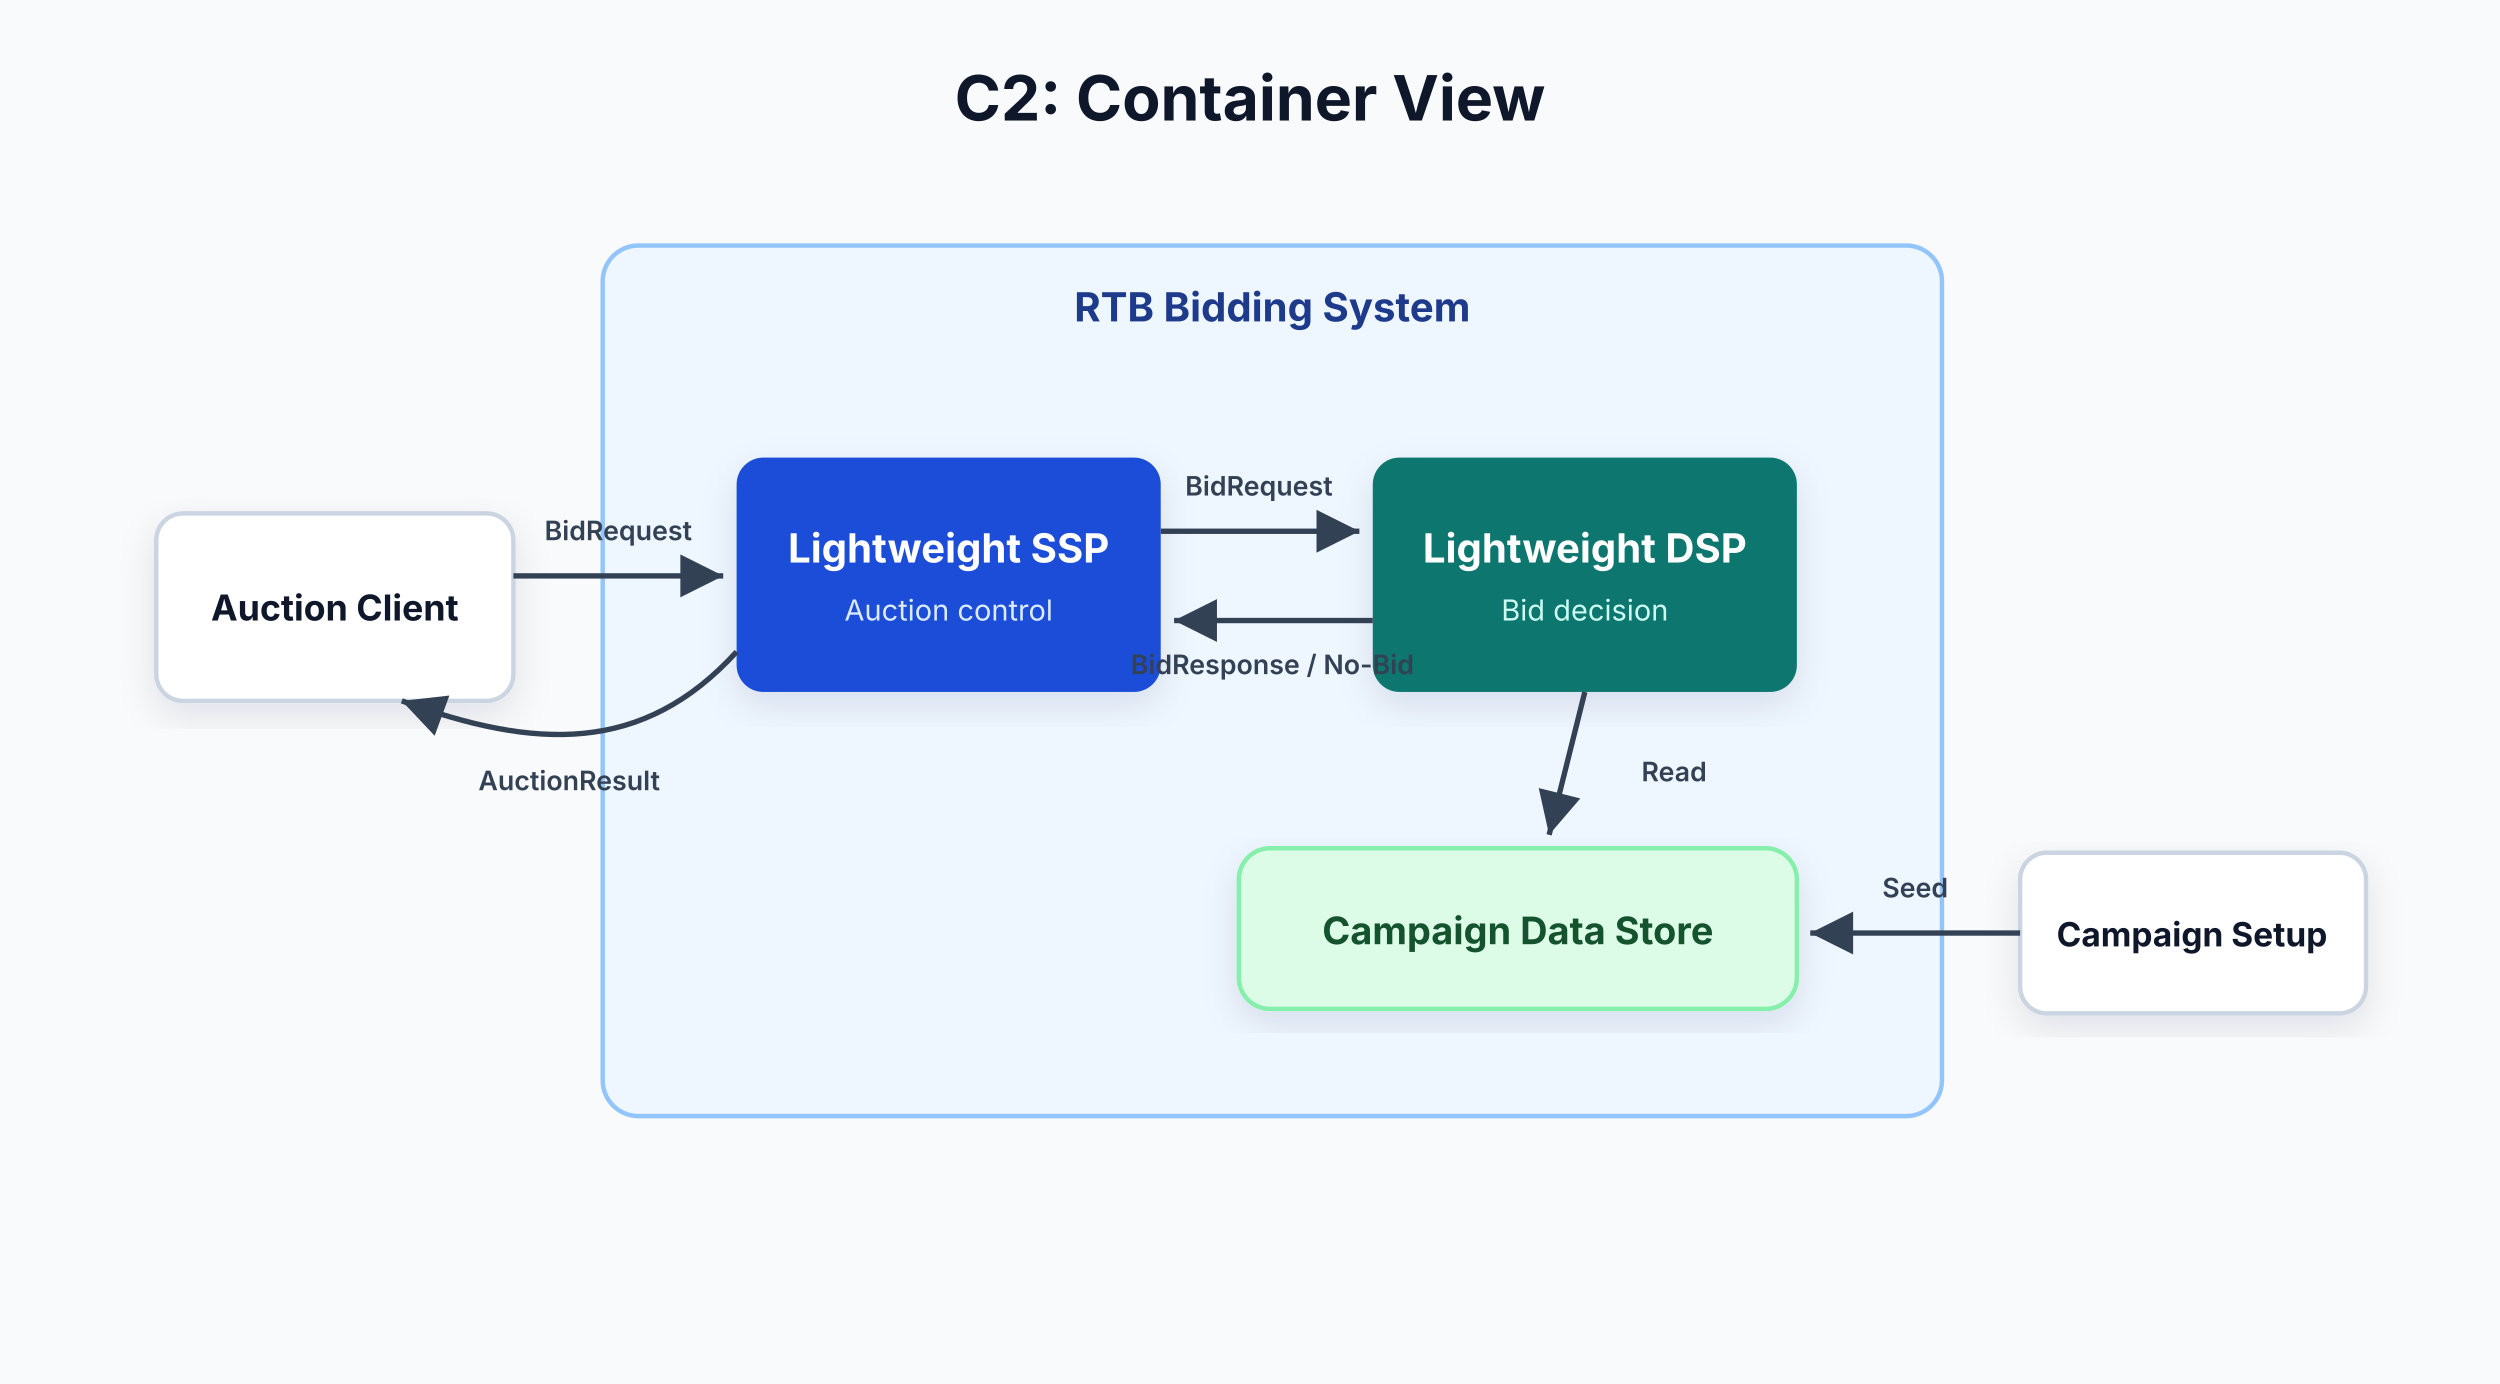
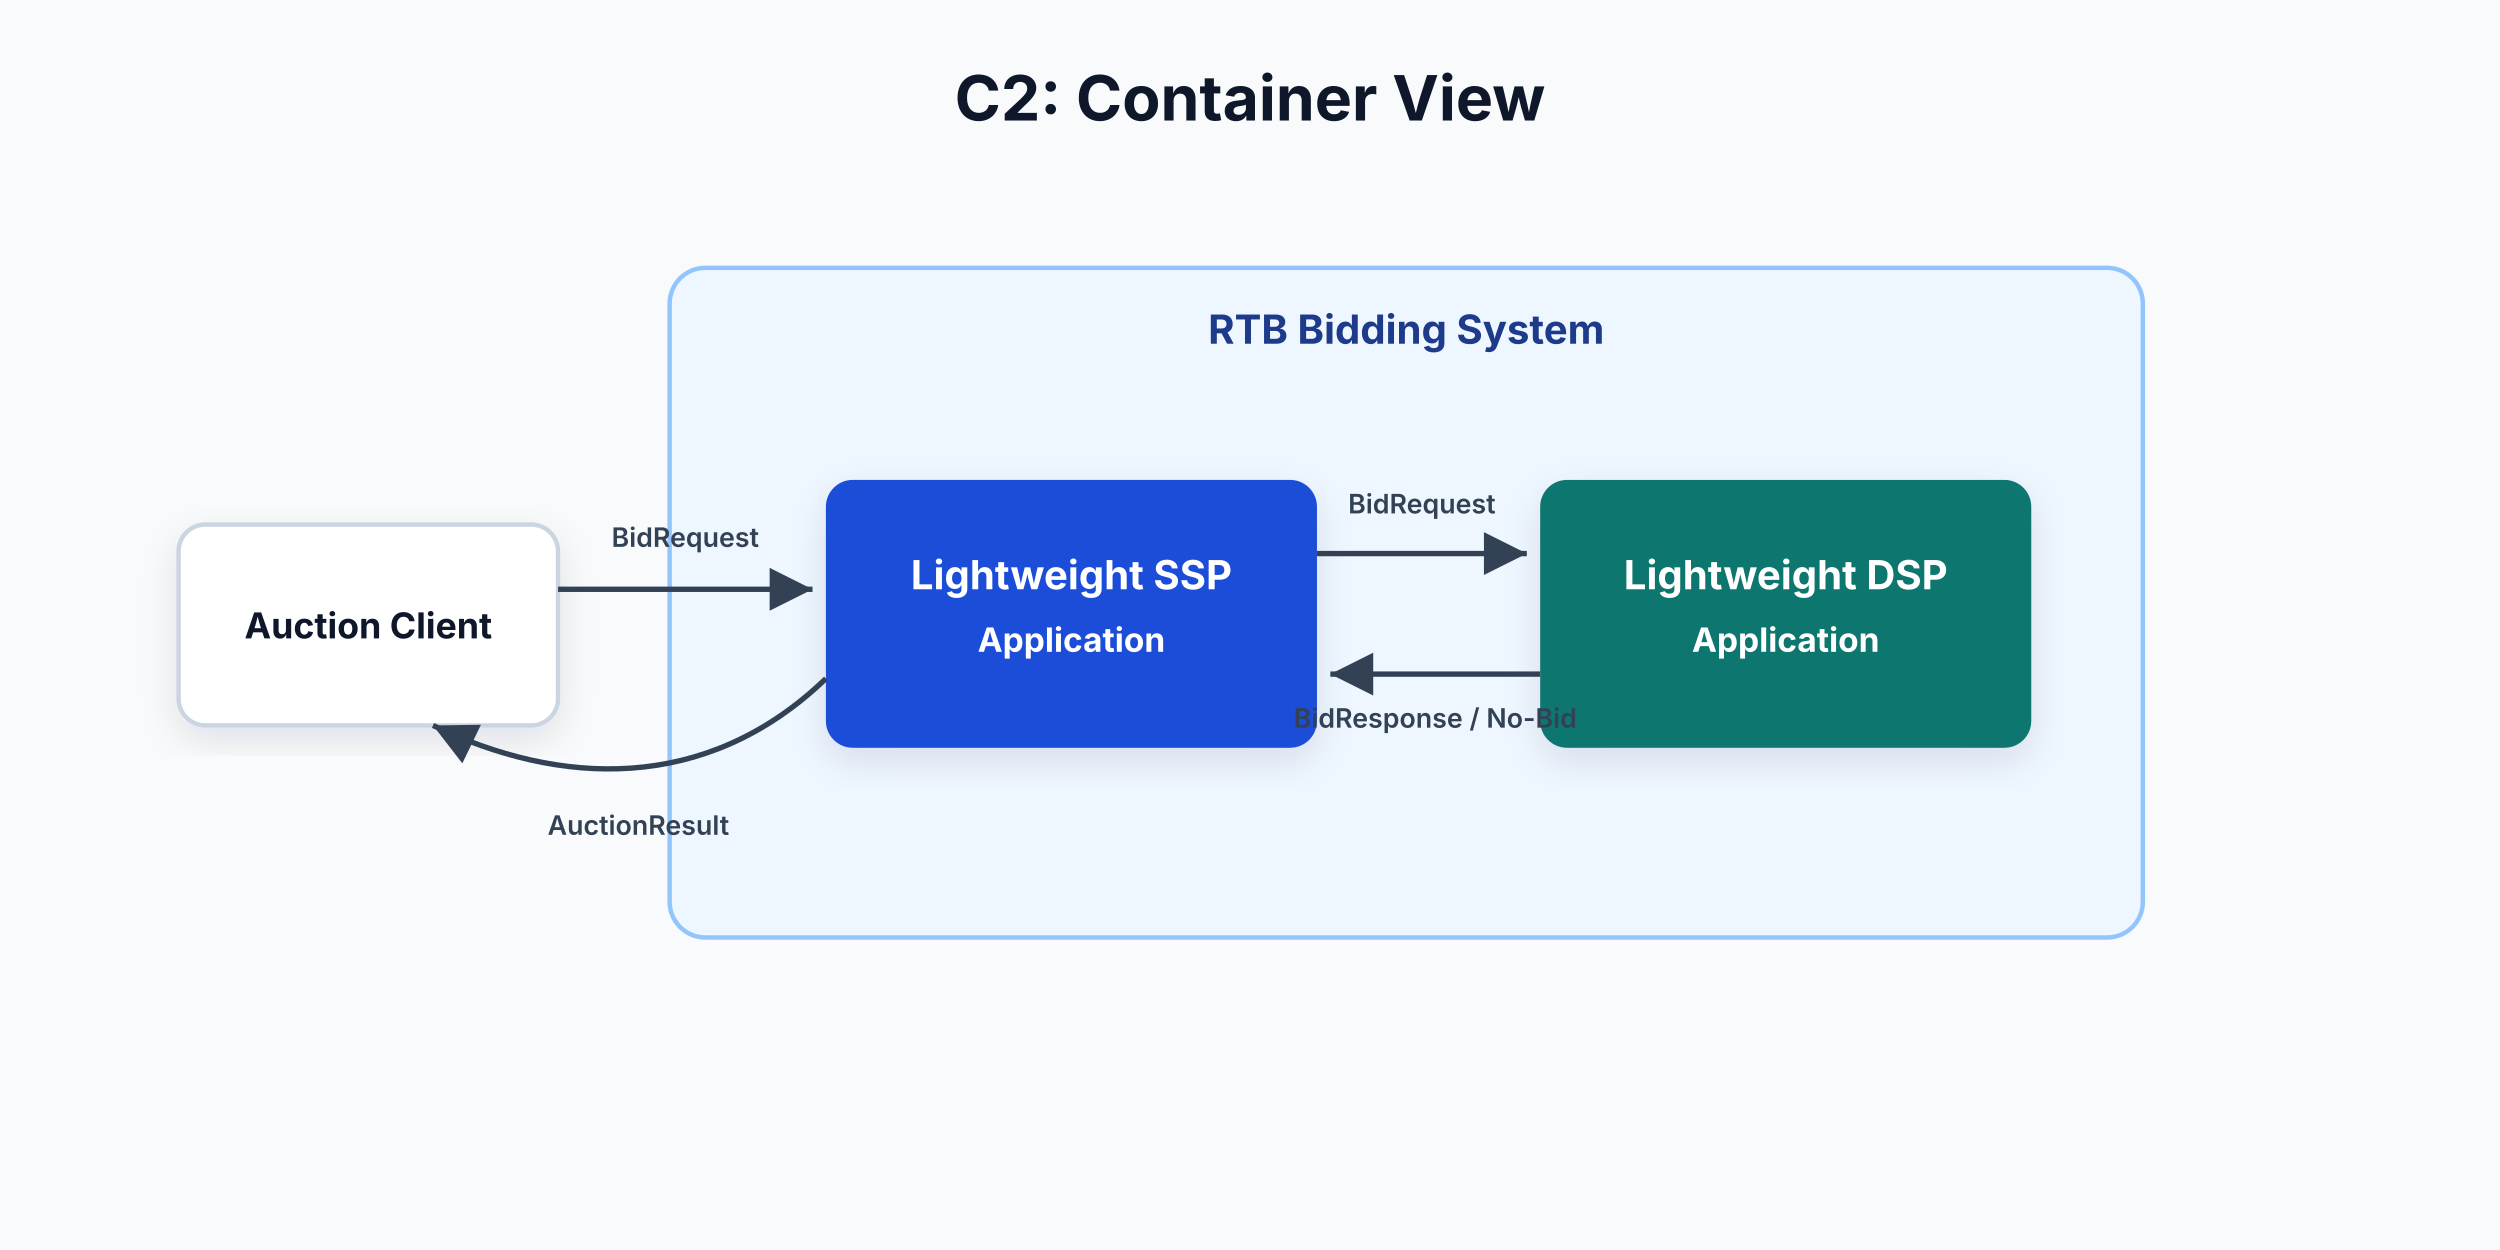
- <svg xmlns="http://www.w3.org/2000/svg" width="1120" height="620" viewBox="0 0 1120 620" role="img" aria-labelledby="title desc">
+ <svg xmlns="http://www.w3.org/2000/svg" width="1120" height="560" viewBox="0 0 1120 560" role="img" aria-labelledby="title desc">
  <defs>
    <marker id="arrow" markerWidth="12" markerHeight="12" refX="10" refY="6" orient="auto" markerUnits="strokeWidth">
      <path d="M2,2 L10,6 L2,10 Z" fill="#334155" />
    </marker>
    <filter id="shadow" x="-15%" y="-15%" width="130%" height="130%">
      <feDropShadow dx="0" dy="6" stdDeviation="8" flood-color="#0f172a" flood-opacity="0.10" />
    </filter>
  </defs>
-   <rect width="1120" height="620" fill="#f8fafc" />
+   <rect width="1120" height="560" fill="#f8fafc" />
  <text x="560" y="54" text-anchor="middle" font-family="Inter, Arial, sans-serif" font-size="28" font-weight="700" fill="#0f172a">C2: Container View</text>
-   <rect x="270" y="110" width="600" height="390" rx="16" fill="#eef6ff" stroke="#93c5fd" stroke-width="2" />
-   <text x="570" y="144" text-anchor="middle" font-family="Inter, Arial, sans-serif" font-size="18" font-weight="700" fill="#1e3a8a">RTB Bidding System</text>
-   <rect x="70" y="230" width="160" height="84" rx="12" fill="#ffffff" stroke="#cbd5e1" stroke-width="2" filter="url(#shadow)" />
-   <text x="150" y="278" text-anchor="middle" font-family="Inter, Arial, sans-serif" font-size="16" font-weight="700" fill="#0f172a">Auction Client</text>
-   <rect x="330" y="205" width="190" height="105" rx="12" fill="#1d4ed8" filter="url(#shadow)" />
-   <text x="425" y="252" text-anchor="middle" font-family="Inter, Arial, sans-serif" font-size="18" font-weight="700" fill="#ffffff">Lightweight SSP</text>
-   <text x="425" y="278" text-anchor="middle" font-family="Inter, Arial, sans-serif" font-size="13" fill="#dbeafe">Auction control</text>
-   <rect x="615" y="205" width="190" height="105" rx="12" fill="#0f766e" filter="url(#shadow)" />
-   <text x="710" y="252" text-anchor="middle" font-family="Inter, Arial, sans-serif" font-size="18" font-weight="700" fill="#ffffff">Lightweight DSP</text>
-   <text x="710" y="278" text-anchor="middle" font-family="Inter, Arial, sans-serif" font-size="13" fill="#ccfbf1">Bid decision</text>
-   <rect x="555" y="380" width="250" height="72" rx="14" fill="#dcfce7" stroke="#86efac" stroke-width="2" filter="url(#shadow)" />
-   <text x="680" y="423" text-anchor="middle" font-family="Inter, Arial, sans-serif" font-size="17" font-weight="700" fill="#14532d">Campaign Data Store</text>
-   <rect x="905" y="382" width="155" height="72" rx="12" fill="#ffffff" stroke="#cbd5e1" stroke-width="2" filter="url(#shadow)" />
-   <text x="982" y="424" text-anchor="middle" font-family="Inter, Arial, sans-serif" font-size="15" font-weight="700" fill="#0f172a">Campaign Setup</text>
-   <path d="M230 258 L324 258" fill="none" stroke="#334155" stroke-width="2.4" marker-end="url(#arrow)" />
-   <text x="277" y="242" text-anchor="middle" font-family="Inter, Arial, sans-serif" font-size="12" font-weight="600" fill="#334155">BidRequest</text>
-   <path d="M330 292 C288 338 240 336 180 314" fill="none" stroke="#334155" stroke-width="2.4" marker-end="url(#arrow)" />
-   <text x="255" y="354" text-anchor="middle" font-family="Inter, Arial, sans-serif" font-size="12" font-weight="600" fill="#334155">AuctionResult</text>
-   <path d="M520 238 L609 238" fill="none" stroke="#334155" stroke-width="2.4" marker-end="url(#arrow)" />
-   <text x="564" y="222" text-anchor="middle" font-family="Inter, Arial, sans-serif" font-size="12" font-weight="600" fill="#334155">BidRequest</text>
-   <path d="M615 278 L526 278" fill="none" stroke="#334155" stroke-width="2.4" marker-end="url(#arrow)" />
-   <text x="570" y="302" text-anchor="middle" font-family="Inter, Arial, sans-serif" font-size="12" font-weight="600" fill="#334155">BidResponse / No-Bid</text>
-   <path d="M710 310 L694 374" fill="none" stroke="#334155" stroke-width="2.4" marker-end="url(#arrow)" />
-   <text x="750" y="350" text-anchor="middle" font-family="Inter, Arial, sans-serif" font-size="12" font-weight="600" fill="#334155">Read</text>
-   <path d="M905 418 L811 418" fill="none" stroke="#334155" stroke-width="2.4" marker-end="url(#arrow)" />
-   <text x="858" y="402" text-anchor="middle" font-family="Inter, Arial, sans-serif" font-size="12" font-weight="600" fill="#334155">Seed</text>
+   <rect x="300" y="120" width="660" height="300" rx="16" fill="#eef6ff" stroke="#93c5fd" stroke-width="2" />
+   <text x="630" y="154" text-anchor="middle" font-family="Inter, Arial, sans-serif" font-size="18" font-weight="700" fill="#1e3a8a">RTB Bidding System</text>
+   <rect x="80" y="235" width="170" height="90" rx="12" fill="#ffffff" stroke="#cbd5e1" stroke-width="2" filter="url(#shadow)" />
+   <text x="165" y="286" text-anchor="middle" font-family="Inter, Arial, sans-serif" font-size="16" font-weight="700" fill="#0f172a">Auction Client</text>
+   <rect x="370" y="215" width="220" height="120" rx="12" fill="#1d4ed8" filter="url(#shadow)" />
+   <text x="480" y="264" text-anchor="middle" font-family="Inter, Arial, sans-serif" font-size="18" font-weight="700" fill="#ffffff">Lightweight SSP</text>
+   <text x="480" y="292" text-anchor="middle" font-family="Inter, Arial, sans-serif" font-size="15" font-weight="700" fill="#ffffff">Application</text>
+   <rect x="690" y="215" width="220" height="120" rx="12" fill="#0f766e" filter="url(#shadow)" />
+   <text x="800" y="264" text-anchor="middle" font-family="Inter, Arial, sans-serif" font-size="18" font-weight="700" fill="#ffffff">Lightweight DSP</text>
+   <text x="800" y="292" text-anchor="middle" font-family="Inter, Arial, sans-serif" font-size="15" font-weight="700" fill="#ffffff">Application</text>
+   <path d="M250 264 L364 264" fill="none" stroke="#334155" stroke-width="2.4" marker-end="url(#arrow)" />
+   <text x="307" y="245" text-anchor="middle" font-family="Inter, Arial, sans-serif" font-size="12" font-weight="600" fill="#334155">BidRequest</text>
+   <path d="M370 304 C316 356 250 352 194 325" fill="none" stroke="#334155" stroke-width="2.4" marker-end="url(#arrow)" />
+   <text x="286" y="374" text-anchor="middle" font-family="Inter, Arial, sans-serif" font-size="12" font-weight="600" fill="#334155">AuctionResult</text>
+   <path d="M590 248 L684 248" fill="none" stroke="#334155" stroke-width="2.4" marker-end="url(#arrow)" />
+   <text x="637" y="230" text-anchor="middle" font-family="Inter, Arial, sans-serif" font-size="12" font-weight="600" fill="#334155">BidRequest</text>
+   <path d="M690 302 L596 302" fill="none" stroke="#334155" stroke-width="2.4" marker-end="url(#arrow)" />
+   <text x="643" y="326" text-anchor="middle" font-family="Inter, Arial, sans-serif" font-size="12" font-weight="600" fill="#334155">BidResponse / No-Bid</text>
</svg>
